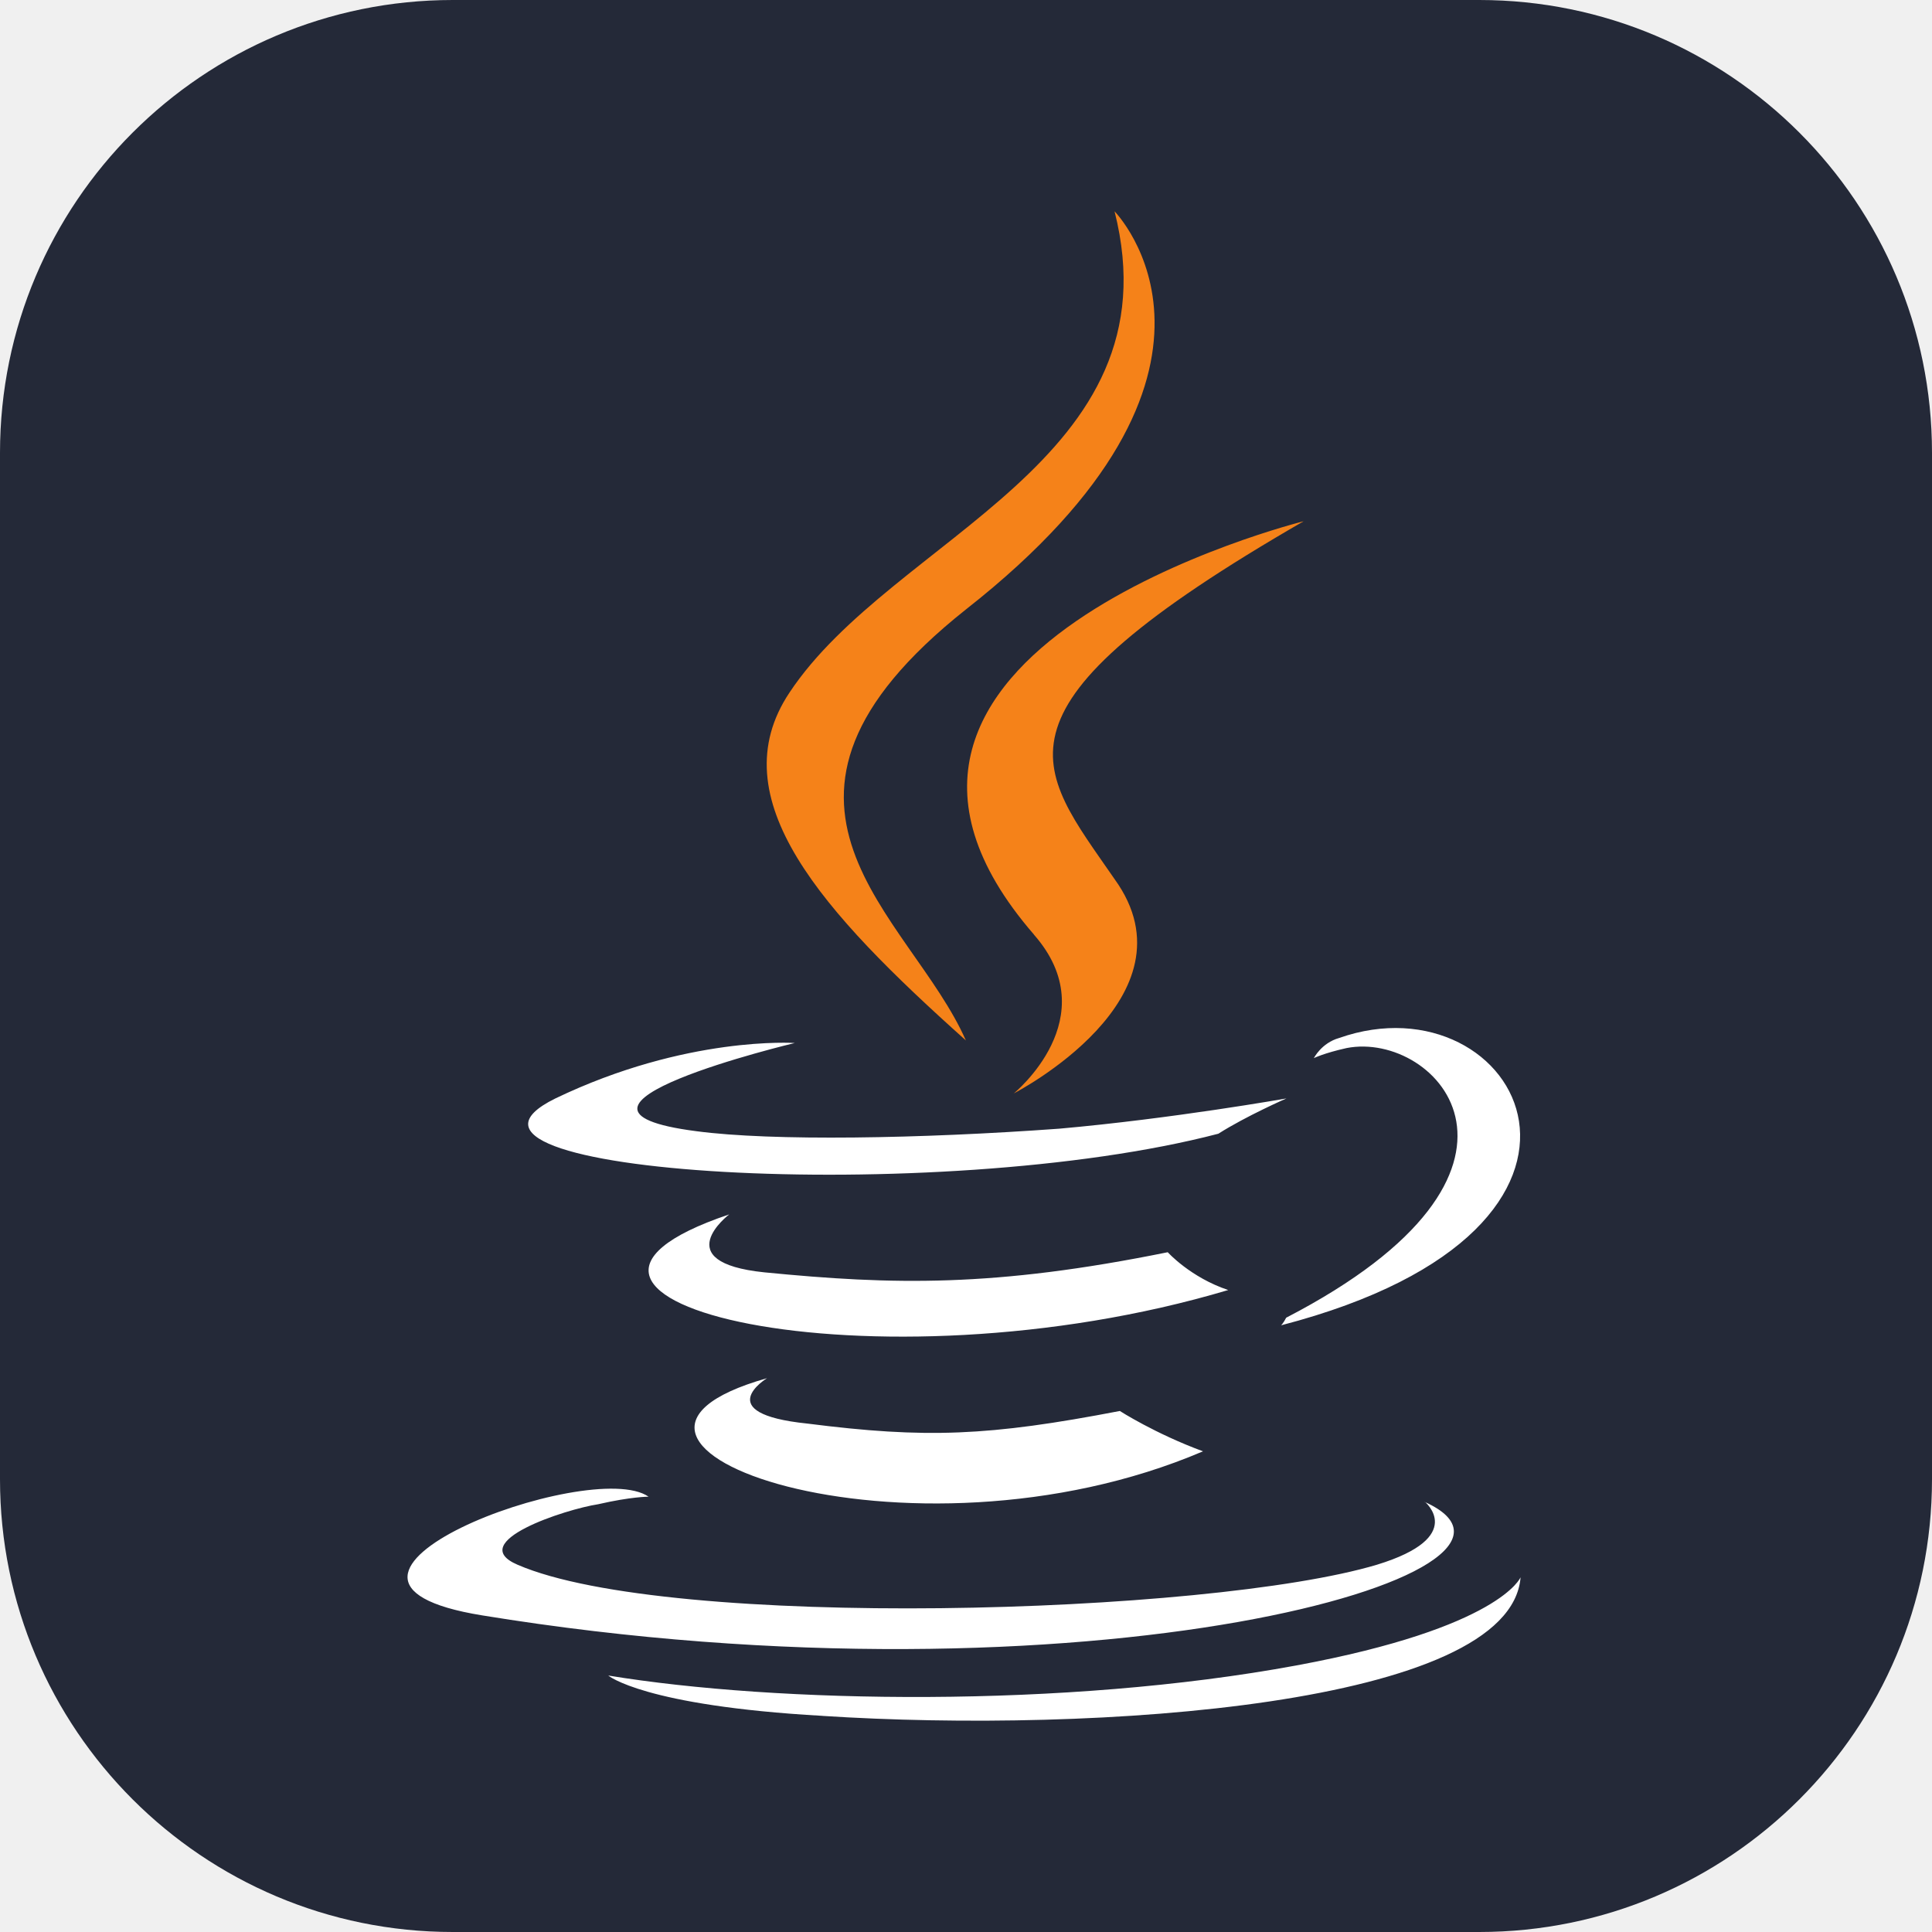
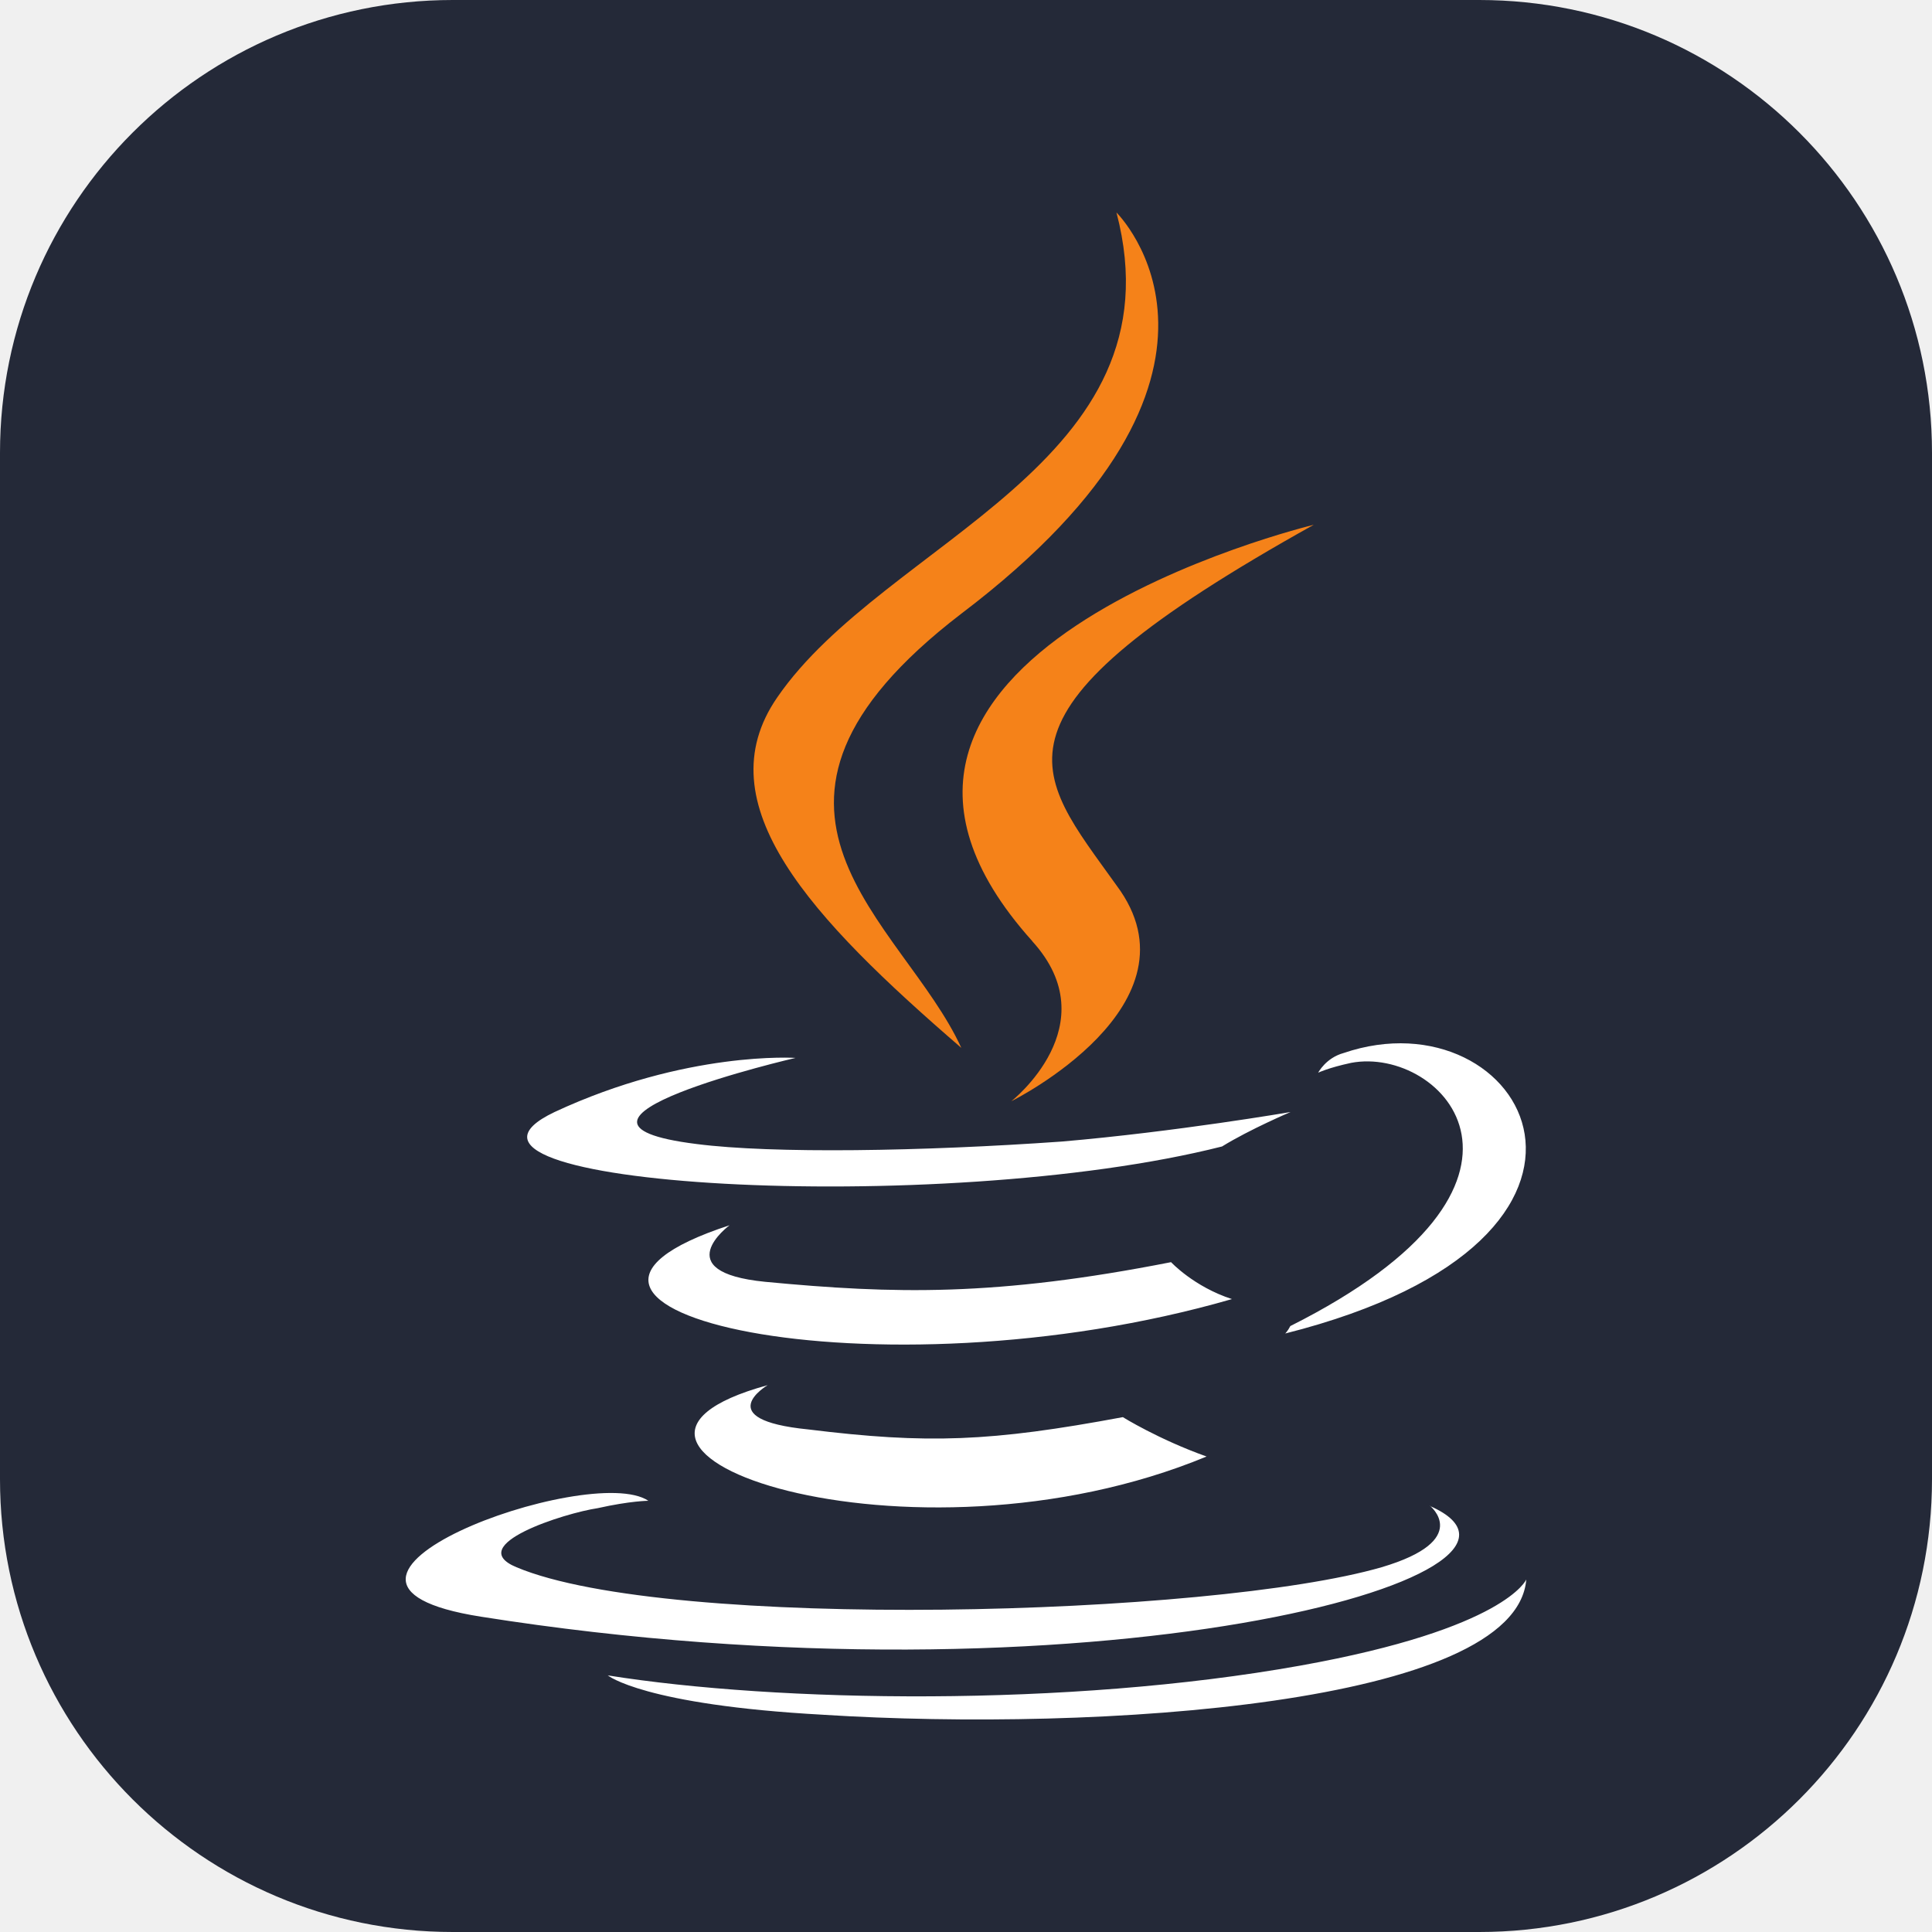
<svg xmlns="http://www.w3.org/2000/svg" width="100" height="100" viewBox="0 0 100 100" fill="none">
  <path d="M76.562 0H23.438C10.493 0 0 10.493 0 23.438V76.562C0 89.507 10.493 100 23.438 100H76.562C89.507 100 100 89.507 100 76.562V23.438C100 10.493 89.507 0 76.562 0Z" fill="#242938" />
-   <path d="M39.701 71.335C39.701 71.335 36.701 73.161 41.789 73.684C47.932 74.466 51.181 74.335 57.963 73.032C57.963 73.032 59.789 74.207 62.268 75.12C47.004 81.641 27.699 74.728 39.701 71.335ZM37.744 62.857C37.744 62.857 34.483 65.336 39.57 65.857C46.221 66.509 51.441 66.639 60.442 64.815C60.442 64.815 61.618 66.12 63.573 66.772C45.181 72.25 24.569 67.291 37.744 62.857ZM73.748 77.728C73.748 77.728 75.965 79.554 71.269 80.99C62.529 83.598 34.613 84.382 26.787 80.99C24.048 79.814 29.265 78.118 30.96 77.859C32.657 77.468 33.569 77.468 33.569 77.468C30.569 75.38 13.61 81.772 24.959 83.612C56.136 88.7 81.836 81.394 73.747 77.741L73.748 77.728ZM41.136 53.986C41.136 53.986 26.916 57.378 36.047 58.551C39.96 59.072 47.656 58.942 54.831 58.42C60.702 57.899 66.585 56.855 66.585 56.855C66.585 56.855 64.497 57.768 63.063 58.681C48.571 62.467 20.785 60.771 28.743 56.857C35.528 53.595 41.136 53.986 41.136 53.986ZM66.572 68.205C81.184 60.638 74.398 53.334 69.702 54.247C68.527 54.508 68.006 54.768 68.006 54.768C68.006 54.768 68.397 53.986 69.311 53.727C78.572 50.465 85.879 63.51 66.311 68.598C66.311 68.598 66.442 68.467 66.572 68.206V68.205ZM42.57 88.814C56.659 89.728 78.182 88.293 78.705 81.639C78.705 81.639 77.663 84.247 67.095 86.204C55.094 88.421 40.222 88.161 31.483 86.725C31.483 86.725 33.309 88.29 42.571 88.812L42.57 88.814Z" fill="white" />
-   <path d="M57.689 10.938C57.689 10.938 65.777 19.156 49.993 31.547C37.34 41.591 47.122 47.331 49.993 53.852C42.558 47.2 37.211 41.329 40.862 35.85C46.223 27.767 60.962 23.853 57.689 10.938ZM53.516 48.376C57.298 52.681 52.474 56.594 52.474 56.594C52.474 56.594 62.127 51.639 57.692 45.505C53.648 39.635 50.517 36.765 67.476 26.98C67.476 26.98 40.734 33.632 53.518 48.373L53.516 48.376Z" fill="#F58219" />
+   <path d="M39.733 71.695C39.733 71.695 36.713 73.477 41.835 73.987C48.02 74.751 51.29 74.623 58.118 73.351C58.118 73.351 59.957 74.498 62.452 75.389C47.086 81.755 27.65 75.007 39.733 71.695ZM37.763 63.418C37.763 63.418 34.479 65.838 39.601 66.346C46.297 66.983 51.553 67.11 60.614 65.329C60.614 65.329 61.797 66.603 63.766 67.24C45.25 72.588 24.499 67.748 37.763 63.419V63.418ZM74.01 77.935C74.01 77.935 76.242 79.718 71.514 81.119C62.715 83.666 34.611 84.431 26.731 81.119C23.975 79.972 29.227 78.316 30.933 78.063C32.641 77.681 33.559 77.681 33.559 77.681C30.539 75.643 13.466 81.883 24.892 83.679C56.279 88.646 82.152 81.514 74.009 77.948L74.01 77.935ZM41.177 54.757C41.177 54.757 26.862 58.069 36.054 59.214C39.994 59.722 47.742 59.596 54.965 59.086C60.875 58.578 66.799 57.558 66.799 57.558C66.799 57.558 64.697 58.45 63.253 59.341C48.663 63.037 20.69 61.381 28.701 57.56C35.532 54.376 41.177 54.757 41.177 54.757ZM66.785 68.638C81.496 61.252 74.665 54.121 69.937 55.013C68.754 55.267 68.229 55.522 68.229 55.522C68.229 55.522 68.623 54.757 69.543 54.505C78.867 51.32 86.222 64.055 66.523 69.022C66.523 69.022 66.655 68.894 66.785 68.64V68.638ZM42.621 88.757C56.805 89.649 78.474 88.249 79 81.753C79 81.753 77.951 84.299 67.312 86.21C55.23 88.374 40.257 88.12 31.459 86.718C31.459 86.718 33.297 88.246 42.622 88.756L42.621 88.757Z" fill="white" />
+   <path d="M57.788 11C57.788 11 66.227 19.28 49.757 31.764C36.552 41.884 46.76 47.667 49.757 54.237C41.998 47.536 36.419 41.62 40.228 36.1C45.822 27.956 61.203 24.013 57.788 11ZM53.432 48.72C57.379 53.057 52.345 57 52.345 57C52.345 57 62.418 52.007 57.791 45.828C53.57 39.913 50.303 37.022 68 27.163C68 27.163 40.094 33.865 53.435 48.717L53.432 48.72Z" fill="#F58219" />
</svg>
